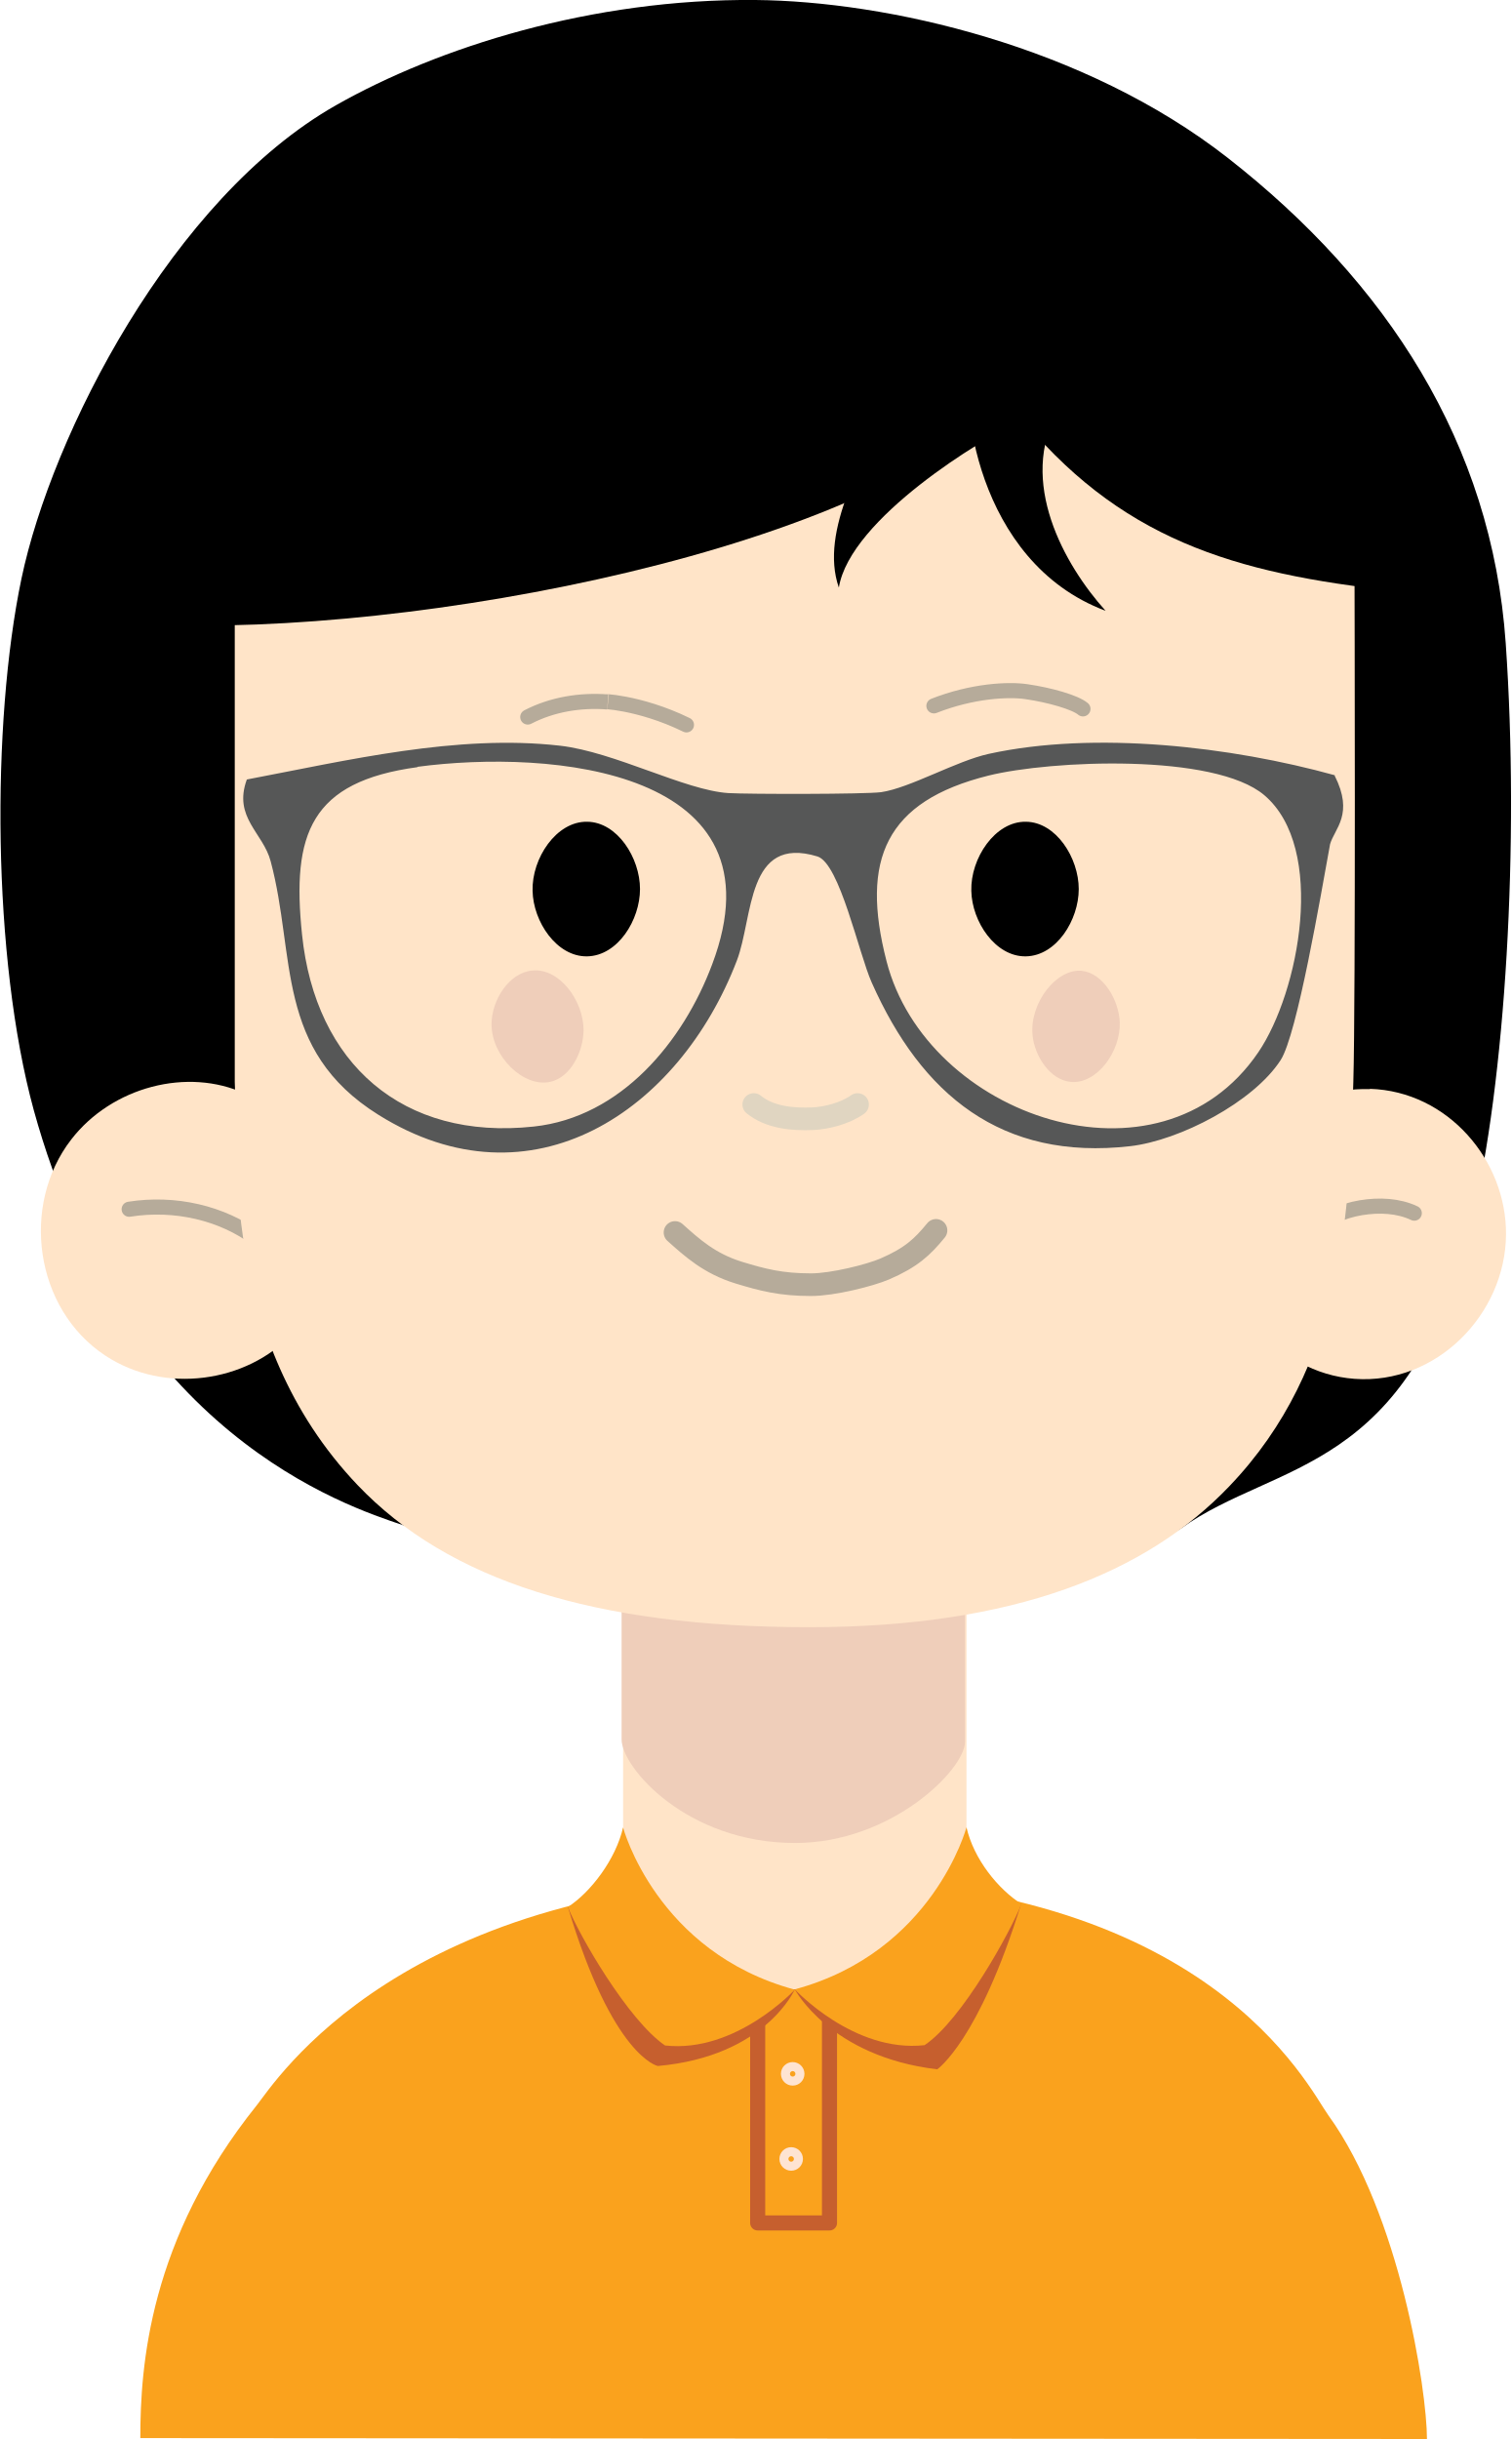
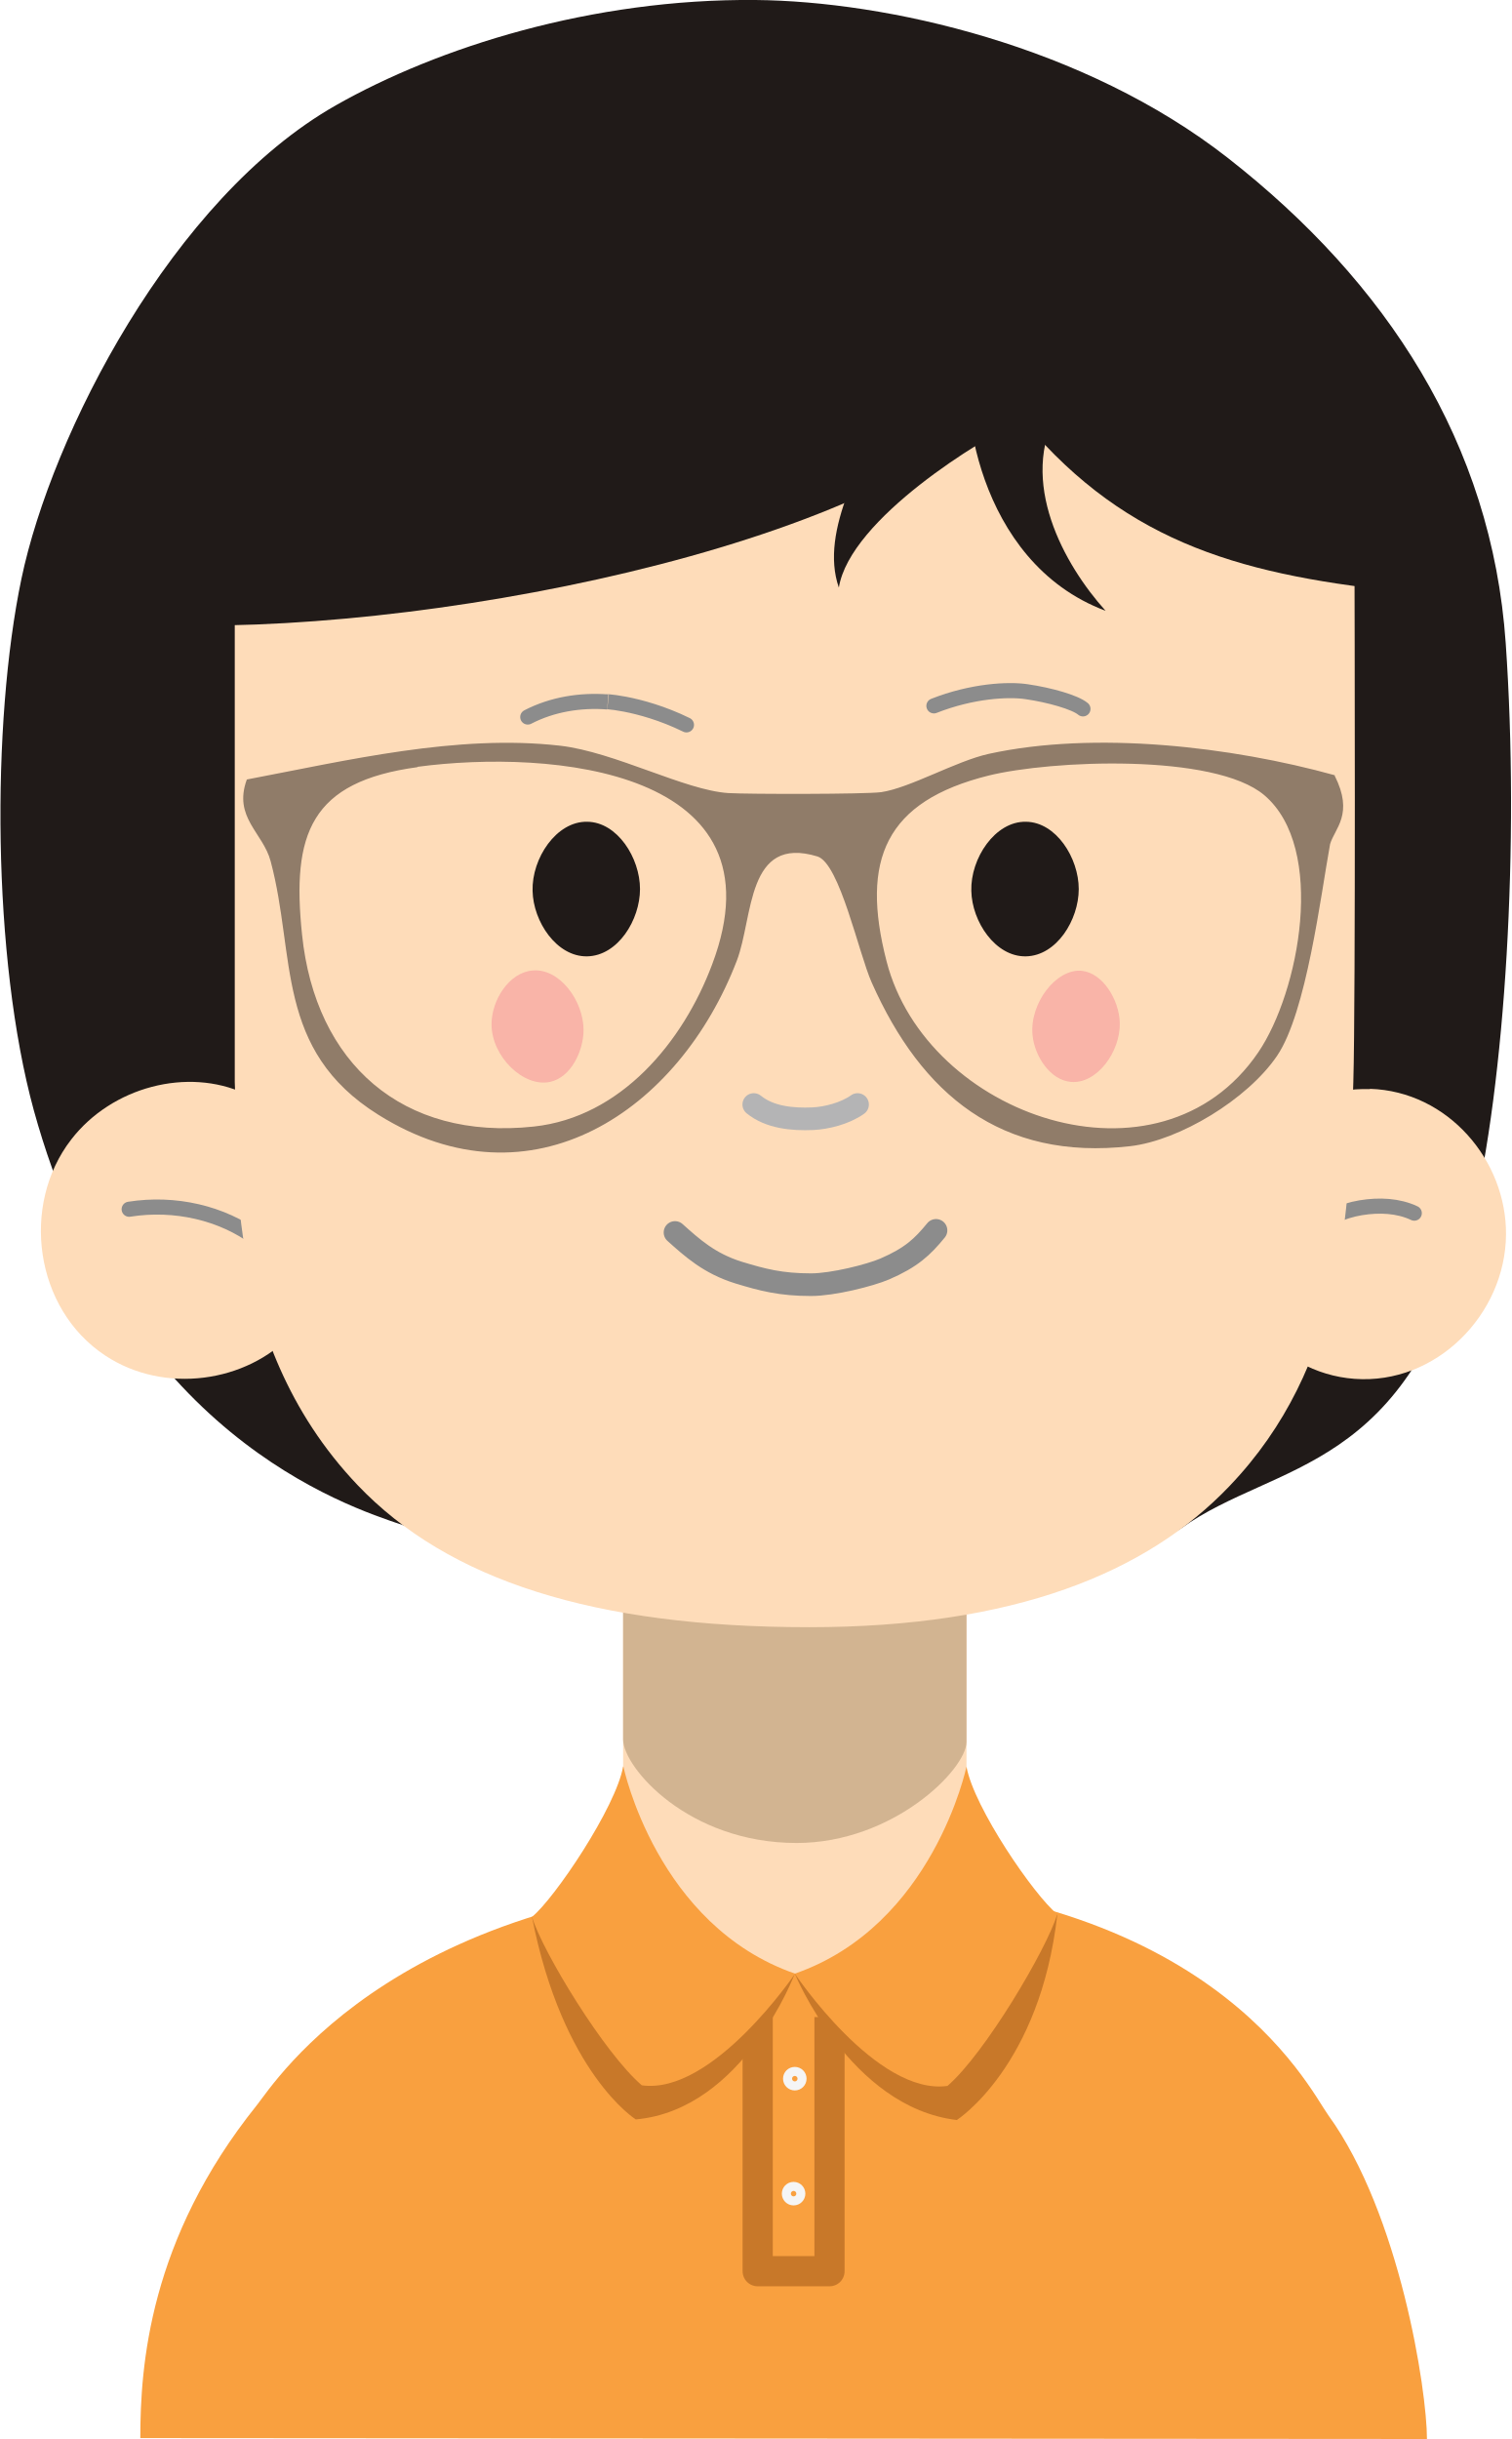
- <svg xmlns="http://www.w3.org/2000/svg" viewBox="0 0 50.09 80.82">
+ <svg xmlns="http://www.w3.org/2000/svg" id="avatar" viewBox="0 0 50.09 80.82">
  <defs>
    <style>
      .cls-1 {
-         stroke: #e0d5c1;
+         stroke-width: .5px;
+       }
+ 
+       .cls-1, .cls-2 {
+         stroke: #8c8c8c;
      }

      .cls-1, .cls-2, .cls-3, .cls-4, .cls-5 {
        fill: none;
      }

-       .cls-1, .cls-3, .cls-4 {
+       .cls-1, .cls-2, .cls-5 {
        stroke-linecap: round;
        stroke-miterlimit: 10;
      }

-       .cls-1, .cls-4 {
+       .cls-6 {
+         fill: #f9a03f;
+       }
+ 
+       .cls-7 {
+         fill: #f48b97;
+         opacity: .5;
+       }
+ 
+       .cls-2, .cls-5 {
        stroke-width: .75px;
      }

-       .cls-2 {
-         stroke: #fee4d2;
+       .cls-8 {
+         fill: #c87829;
+       }
+ 
+       .cls-9 {
+         fill: #fedcb9;
+       }
+ 
+       .cls-10 {
+         fill: #201a18;
+       }
+ 
+       .cls-3 {
+         stroke: #c87829;
+       }
+ 
+       .cls-3, .cls-4 {
+         stroke-linejoin: round;
+       }
+ 
+       .cls-11 {
+         fill: #d2b491;
+       }
+ 
+       .cls-12 {
+         fill: #2e2522;
+         opacity: .53;
+       }
+ 
+       .cls-4 {
+         stroke: #f5f5f5;
        stroke-width: .3px;
      }

-       .cls-2, .cls-5 {
-         stroke-linejoin: round;
-       }
- 
-       .cls-6 {
-         fill: #efceba;
-       }
- 
-       .cls-7 {
-         fill: #ffe4c8;
-       }
- 
-       .cls-8 {
-         fill: #faa21d;
-       }
- 
-       .cls-9 {
-         fill: #565757;
-       }
- 
-       .cls-10 {
-         fill: #c65f2e;
-       }
- 
-       .cls-3, .cls-4 {
-         stroke: #b6ab9a;
-       }
- 
-       .cls-3, .cls-5 {
-         stroke-width: .5px;
-       }
- 
      .cls-5 {
-         stroke: #c65f2e;
+         stroke: #b4b4b5;
      }
    </style>
  </defs>
  <g id="body">
-     <g id="base">
-       <path class="cls-8" d="M4.65,80.79c0-2.39.29-6.58,3.86-11.03.58-.72,4.81-7.52,18.18-7.52s16.67,6.94,17.33,7.85c2.37,3.27,3.27,9.12,3.27,10.73l-42.64-.03Z" />
+     <g id="body-base">
+       <path class="cls-6" d="M4.65,80.79c0-2.39.29-6.58,3.86-11.03.58-.72,4.81-7.52,18.18-7.52s16.67,6.94,17.33,7.85c2.37,3.27,3.27,9.12,3.27,10.73l-42.64-.03Z" />
    </g>
    <g id="neck">
-       <rect id="base-2" data-name="base" class="cls-7" x="20.65" y="42.27" width="11.38" height="23.65" />
-       <path id="shadow" class="cls-6" d="M20.6,57.64c0,.92,2.15,3.43,5.75,3.43,3.2,0,5.63-2.44,5.63-3.35v-5.34h-11.38v5.26Z" />
+       <rect id="neck-base" class="cls-9" x="20.65" y="42.27" width="11.38" height="23.13" />
+       <path id="shadow" class="cls-11" d="M20.65,57.64c0,.92,2.15,3.43,5.75,3.43,3.2,0,5.63-2.44,5.63-3.35v-5.34h-11.38v5.26Z" />
    </g>
    <g id="collar">
-       <polyline id="extra" class="cls-5" points="25.11 66.84 25.11 73.66 27.49 73.66 27.49 66.84" />
-       <path id="shadow-2" data-name="shadow" class="cls-10" d="M18.82,63.19c1.49,4.98,2.98,5.27,2.98,5.27,3.58-.32,4.54-2.54,4.54-2.54,0,0,1.17,2.23,4.72,2.65,0,0,1.37-.93,2.78-5.48,0,0-5.5,2.82-7.51,2.83s-7.52-2.73-7.52-2.73Z" />
-       <path id="left-collar" class="cls-8" d="M20.65,60.55c-.24,1.06-1.08,2.16-1.83,2.64.36.92,1.99,3.75,3.22,4.59,2.35.26,4.3-1.85,4.3-1.85-4.59-1.24-5.69-5.37-5.69-5.37Z" />
-       <path id="right-collar" class="cls-8" d="M32.03,60.55c.24,1.06,1.06,2.06,1.82,2.54-.36.92-1.97,3.85-3.21,4.68-2.35.26-4.3-1.85-4.3-1.85,4.59-1.24,5.69-5.37,5.69-5.37Z" />
+       <polyline id="extra" class="cls-3" points="25.11 66.84 25.11 75.26 27.49 75.26 27.49 66.84" />
+       <path id="shadow-2" data-name="shadow" class="cls-8" d="M17.63,63.52c1.02,5.2,3.44,6.71,3.44,6.71,3.58-.32,5.27-4.83,5.27-4.83,0,0,1.82,4.43,5.37,4.85,0,0,2.76-1.77,3.33-6.81,0,0-6.69,1.96-8.7,1.97s-8.71-1.88-8.71-1.88Z" />
+       <path id="left-collar" class="cls-6" d="M20.65,58.54c-.24,1.35-2.27,4.37-3.02,4.98.36,1.17,2.4,4.52,3.64,5.58,2.35.33,5.08-3.7,5.08-3.7-4.59-1.59-5.69-6.86-5.69-6.86Z" />
+       <path id="right-collar" class="cls-6" d="M32.03,58.54c.24,1.35,2.25,4.28,3.01,4.89-.36,1.17-2.4,4.62-3.64,5.69-2.35.33-5.06-3.72-5.06-3.72,4.59-1.59,5.69-6.86,5.69-6.86Z" />
    </g>
-     <g id="Layer_12" data-name="Layer 12">
-       <circle class="cls-2" cx="26.27" cy="68.72" r=".24" />
-       <circle id="buttons-1" class="cls-2" cx="26.22" cy="71.54" r=".24" />
+     <g id="buttons">
+       <circle id="button-2" class="cls-4" cx="26.34" cy="68.88" r=".24" />
+       <circle id="button-1" class="cls-4" cx="26.3" cy="72.69" r=".24" />
    </g>
  </g>
  <g id="head">
-     <path id="hair" d="M25.04,0c-5.43-.05-10.53,1.57-13.91,3.49C5.71,6.57,1.71,14.4.71,19.18s-.97,12.57.41,17.61c2.96,10.73,10.34,13.11,12.24,13.75,7.39,2.48,23.84,1.5,25.79.1,3.14-2.25,7.57-1.75,9.61-10.12,1.14-4.68,1.6-12.6,1.14-19.21-.46-6.63-3.96-11.97-9.2-16.07C35.92,1.5,29.37.04,25.04,0Z" />
+     <path id="hair" class="cls-10" d="M25.04,0c-5.43-.05-10.53,1.57-13.91,3.49C5.71,6.57,1.71,14.4.71,19.18s-.97,12.57.41,17.61c2.96,10.73,10.34,13.11,12.24,13.75,7.39,2.48,23.84,1.5,25.79.1,3.14-2.25,7.57-1.75,9.61-10.12,1.14-4.68,1.6-12.6,1.14-19.21-.46-6.63-3.96-11.97-9.2-16.07C35.92,1.5,29.37.04,25.04,0Z" />
    <g id="face">
      <g id="ears">
-         <path id="left-ear" class="cls-7" d="M8.12,36.24c-1.9-.88-4.41-.23-5.76,1.52-1.68,2.17-1.22,5.61,1.13,7.16,1.97,1.3,4.7.88,6.18-.71,2.14-2.31,1.27-6.67-1.54-7.97Z" />
-         <path id="right-ear" class="cls-7" d="M45.4,36.08c2.59.08,4.53,2.38,4.51,4.83-.02,2.64-2.31,4.98-5.02,4.78-2.61-.19-4.52-2.66-4.3-5.2.2-2.4,2.27-4.49,4.81-4.4Z" />
-         <path id="right-ear-extra" class="cls-3" d="M4.28,40.07c1.51-.24,3.08.12,4.23.98" />
-         <path id="left-ear-extra" class="cls-3" d="M46.87,40.2c-.53-.25-1.16-.28-1.77-.18s-1.28.39-1.63.79" />
+         <path id="left-ear" class="cls-9" d="M8.12,36.24c-1.9-.88-4.41-.23-5.76,1.52-1.68,2.17-1.22,5.61,1.13,7.16,1.97,1.3,4.7.88,6.18-.71,2.14-2.31,1.27-6.67-1.54-7.97Z" />
+         <path id="right-ear" class="cls-9" d="M45.4,36.08c2.59.08,4.53,2.38,4.51,4.83-.02,2.64-2.31,4.98-5.02,4.78-2.61-.19-4.52-2.66-4.3-5.2.2-2.4,2.27-4.49,4.81-4.4Z" />
+         <path id="right-ear-extra" class="cls-1" d="M4.28,40.07c1.51-.24,3.08.12,4.23.98" />
+         <path id="left-ear-extra" class="cls-1" d="M46.87,40.2c-.53-.25-1.16-.28-1.77-.18s-1.28.39-1.63.79" />
      </g>
-       <path id="base-3" data-name="base" class="cls-7" d="M7.78,35.85c.12,2-.55,8.51,4.07,13.36,3,3.15,7.83,4.71,14.96,4.71,6.81,0,11.19-1.8,13.93-4.67,3.83-4,3.98-9.14,4.11-13.4.08-2.68.04-16.66.04-16.66l-11.19-5.23-25.92,5.98v15.91Z" />
-       <path id="nose" class="cls-1" d="M24.98,36.6c.53.43,1.28.5,1.96.47.44-.02,1.06-.17,1.48-.47" />
-       <path id="smile" class="cls-4" d="M22.37,40.84c.57.51,1.14,1.03,2.11,1.33.79.24,1.39.4,2.4.4.72,0,1.95-.31,2.44-.52.88-.38,1.25-.73,1.7-1.28" />
+       <path id="face-base" class="cls-9" d="M7.78,35.85c.12,2-.55,8.51,4.07,13.36,3,3.15,7.83,4.71,14.96,4.71,6.81,0,11.19-1.8,13.93-4.67,3.83-4,3.98-9.14,4.11-13.4.08-2.68.04-16.66.04-16.66l-11.19-5.23-25.92,5.98v15.91Z" />
+       <path id="nose" class="cls-5" d="M24.98,36.6c.53.43,1.28.5,1.96.47.44-.02,1.06-.17,1.48-.47" />
+       <path id="smile" class="cls-2" d="M22.37,40.84c.57.51,1.14,1.03,2.11,1.33.79.24,1.39.4,2.4.4.72,0,1.95-.31,2.44-.52.88-.38,1.25-.73,1.7-1.28" />
      <g id="eyes">
-         <path id="right-eye-brown" class="cls-3" d="M17.49,23.76c.81-.42,1.74-.57,2.65-.5-.34-.03,1.02-.02,2.61.76" />
-         <path id="left-eye-brown" class="cls-3" d="M30.95,23.39c1.27-.5,2.47-.56,3.07-.47.76.11,1.61.35,1.87.57" />
-         <path id="right-eyes" d="M19.46,27.23c-1.02-.02-1.84,1.21-1.81,2.29.02,1.02.8,2.19,1.81,2.17,1.02-.02,1.75-1.21,1.75-2.23,0-1.03-.75-2.22-1.75-2.23Z" />
-         <path id="left-eyes" d="M34,27.23c-1.02-.02-1.84,1.21-1.81,2.29.02,1.02.8,2.19,1.81,2.17,1.02-.02,1.75-1.21,1.75-2.23,0-1.03-.75-2.22-1.75-2.23Z" />
+         <path id="right-eye" class="cls-10" d="M19.46,27.23c-1.02-.02-1.84,1.21-1.81,2.29.02,1.02.8,2.19,1.81,2.17,1.02-.02,1.75-1.21,1.75-2.23,0-1.03-.75-2.22-1.75-2.23Z" />
+         <path id="left-eye" class="cls-10" d="M34,27.23c-1.02-.02-1.84,1.21-1.81,2.29.02,1.02.8,2.19,1.81,2.17,1.02-.02,1.75-1.21,1.75-2.23,0-1.03-.75-2.22-1.75-2.23Z" />
+       </g>
+       <g id="eyebrows">
+         <path id="right-eyebrow" class="cls-1" d="M17.49,23.76c.81-.42,1.74-.57,2.65-.5-.34-.03,1.02-.02,2.61.76" />
+         <path id="left-eyebrow" class="cls-1" d="M30.95,23.39c1.27-.5,2.47-.56,3.07-.47.76.11,1.61.35,1.87.57" />
      </g>
      <g id="blushs">
-         <path id="right-blush" class="cls-6" d="M35.85,32.17c.69.07,1.23.94,1.26,1.71.03.98-.77,2.05-1.62,1.97-.69-.06-1.2-.85-1.27-1.54-.11-1.05.78-2.23,1.64-2.14Z" />
-         <path id="left-blush" class="cls-6" d="M17.64,32.16c-.77.07-1.35.98-1.35,1.78,0,1.07,1.06,2.1,1.94,1.91.69-.15,1.1-1.01,1.11-1.71,0-.98-.8-2.07-1.7-1.98Z" />
+         <path id="right-blush" class="cls-7" d="M35.85,32.17c.69.07,1.23.94,1.26,1.71.03.98-.77,2.05-1.62,1.97-.69-.06-1.2-.85-1.27-1.54-.11-1.05.78-2.23,1.64-2.14Z" />
+         <path id="left-blush" class="cls-7" d="M17.64,32.16c-.77.07-1.35.98-1.35,1.78,0,1.07,1.06,2.1,1.94,1.91.69-.15,1.1-1.01,1.11-1.71,0-.98-.8-2.07-1.7-1.98Z" />
      </g>
-       <path id="glasses" class="cls-9" d="M44.23,25.7c.65,1.28,0,1.75-.15,2.27-.31,1.69-1.09,6.31-1.64,7.16-.9,1.39-3.34,2.66-4.98,2.85-4.28.49-6.92-1.71-8.57-5.42-.43-.96-1.06-3.95-1.8-4.18-2.36-.72-2.12,2.01-2.67,3.45-1.91,4.98-6.8,8.29-11.88,5.11-3.44-2.15-2.73-5.26-3.57-8.4-.25-.95-1.25-1.45-.79-2.71,3.32-.63,6.97-1.51,10.38-1.12,1.82.21,4.14,1.48,5.58,1.57.68.04,4.53.04,5.06-.03.96-.14,2.48-1.03,3.57-1.27,3.52-.77,8.04-.24,11.47.71ZM13.84,25.42c-3.55.48-4.18,2.21-3.83,5.55.44,4.27,3.33,6.83,7.68,6.36,2.89-.31,4.95-2.81,5.91-5.37,2.45-6.48-5.34-7.14-9.77-6.55ZM41.9,26.35c-1.65-1.4-7.08-1.16-9.14-.65-3.41.85-4.25,2.78-3.38,6.15,1.32,5.15,9.05,7.83,12.32,3.02,1.36-2,2.27-6.76.2-8.52Z" />
+       <path id="glasses" class="cls-12" d="M44.23,25.7c.65,1.28,0,1.75-.15,2.27-.31,1.69-.78,5.58-1.76,7.02s-3.23,2.8-4.86,2.99c-4.28.49-6.92-1.71-8.57-5.42-.43-.96-1.06-3.95-1.8-4.18-2.36-.72-2.12,2.01-2.67,3.45-1.91,4.98-6.8,8.29-11.88,5.11-3.44-2.15-2.73-5.26-3.57-8.4-.25-.95-1.25-1.45-.79-2.71,3.32-.63,6.97-1.51,10.38-1.12,1.82.21,4.14,1.48,5.58,1.57.68.04,4.53.04,5.06-.03.96-.14,2.48-1.03,3.57-1.27,3.52-.77,8.04-.24,11.47.71ZM13.84,25.42c-3.55.48-4.18,2.21-3.83,5.55.44,4.27,3.33,6.83,7.68,6.36,2.89-.31,4.95-2.81,5.91-5.37,2.45-6.48-5.34-7.14-9.77-6.55ZM41.9,26.35c-1.65-1.4-7.08-1.16-9.14-.65-3.41.85-4.25,2.78-3.38,6.15,1.32,5.15,9.05,7.83,12.32,3.02,1.36-2,2.27-6.76.2-8.52Z" />
    </g>
    <g id="forehair">
-       <path id="hair-2" d="M45.27,19.48l.13-6.5-12.38-.2c3.36,4.66,7.06,6.03,12.25,6.69Z" />
-       <path id="hair-1" d="M34.17,12.16c-2.98,5.3-18.01,8.58-27.51,8.57l.21-8.78,27.3.21Z" />
-       <path id="hair-4" d="M29.59,13.19c-.94,1.94-2.45,4.39-1.79,6.28.37-2.29,4.81-4.97,5.93-5.47l-4.14-.81Z" />
-       <path id="hair-3" d="M32.2,12.03c-.4,1.02.09,6.58,4.44,8.21-1.37-1.52-2.92-4.29-1.57-6.65l-2.87-1.57Z" />
+       <path id="hair-2" class="cls-10" d="M45.27,19.48l.13-6.5-12.38-.2c3.36,4.66,7.06,6.03,12.25,6.69Z" />
+       <path id="hair-1" class="cls-10" d="M34.17,12.16c-2.98,5.3-18.01,8.58-27.51,8.57l.21-8.78,27.3.21Z" />
+       <path id="hair-4" class="cls-10" d="M29.59,13.19c-.94,1.94-2.45,4.39-1.79,6.28.37-2.29,4.81-4.97,5.93-5.47l-4.14-.81Z" />
+       <path id="hair-3" class="cls-10" d="M32.2,12.03c-.4,1.02.09,6.58,4.44,8.21-1.37-1.52-2.92-4.29-1.57-6.65l-2.87-1.57Z" />
    </g>
  </g>
</svg>
